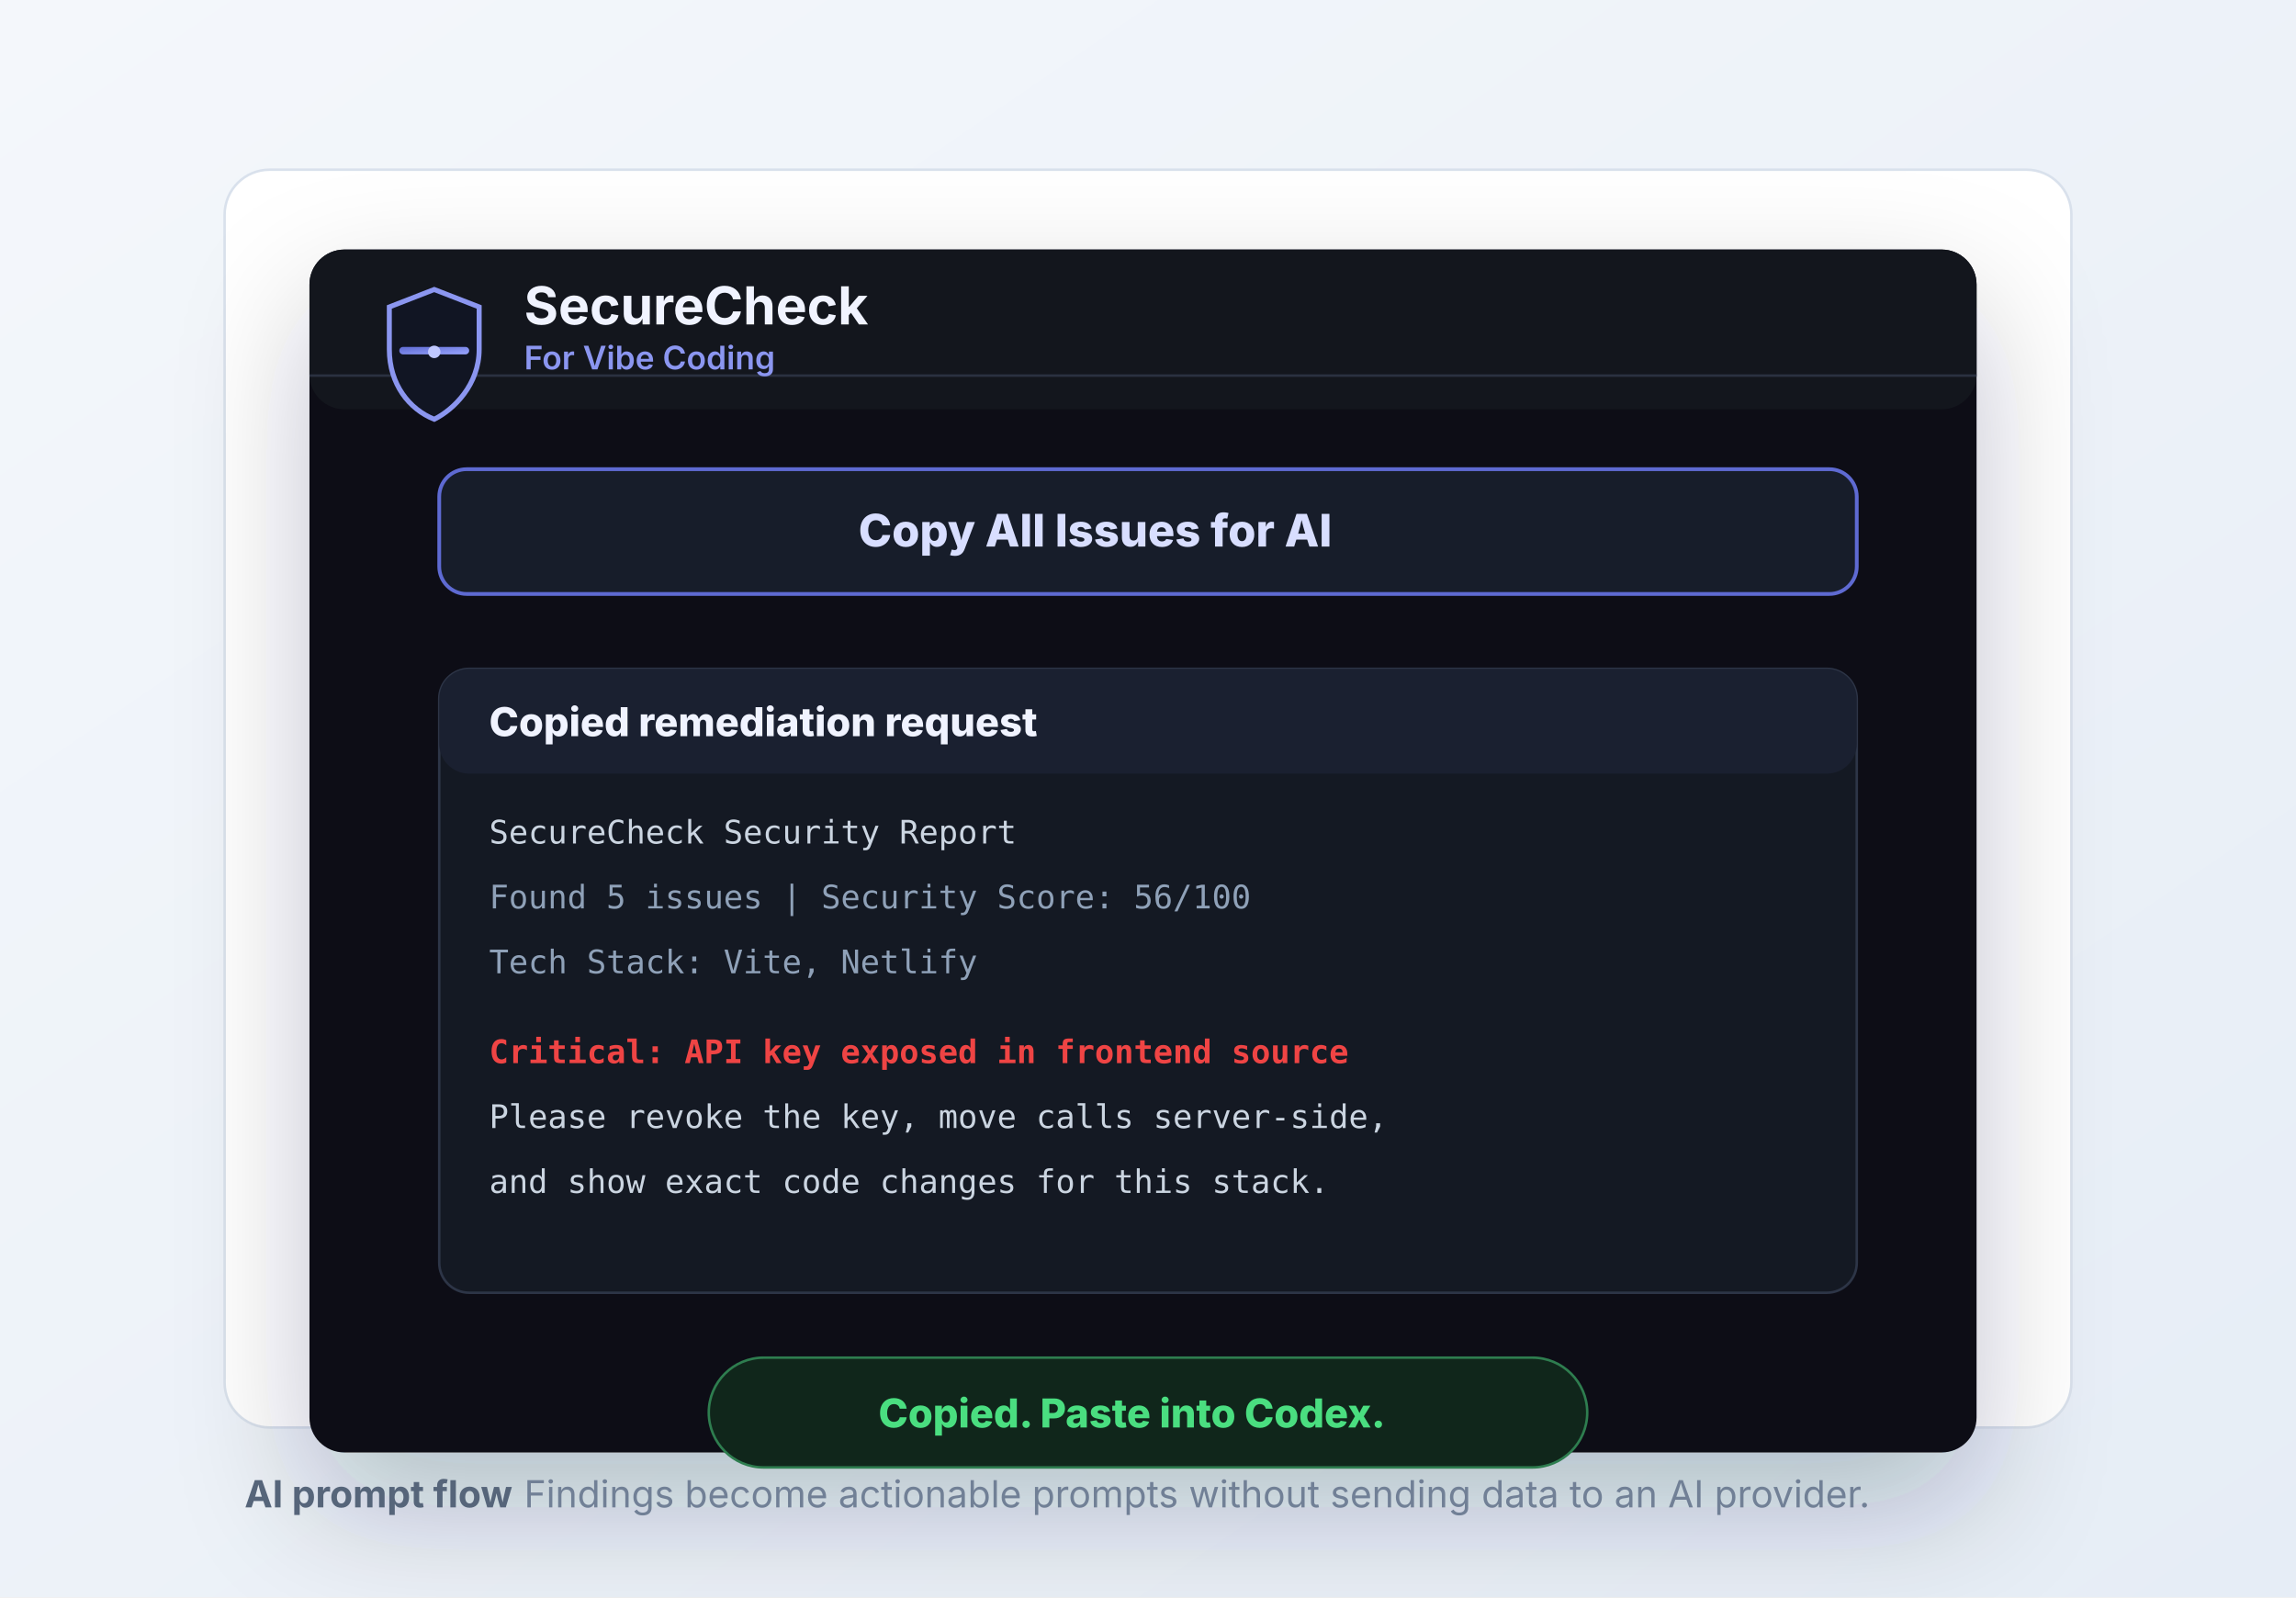
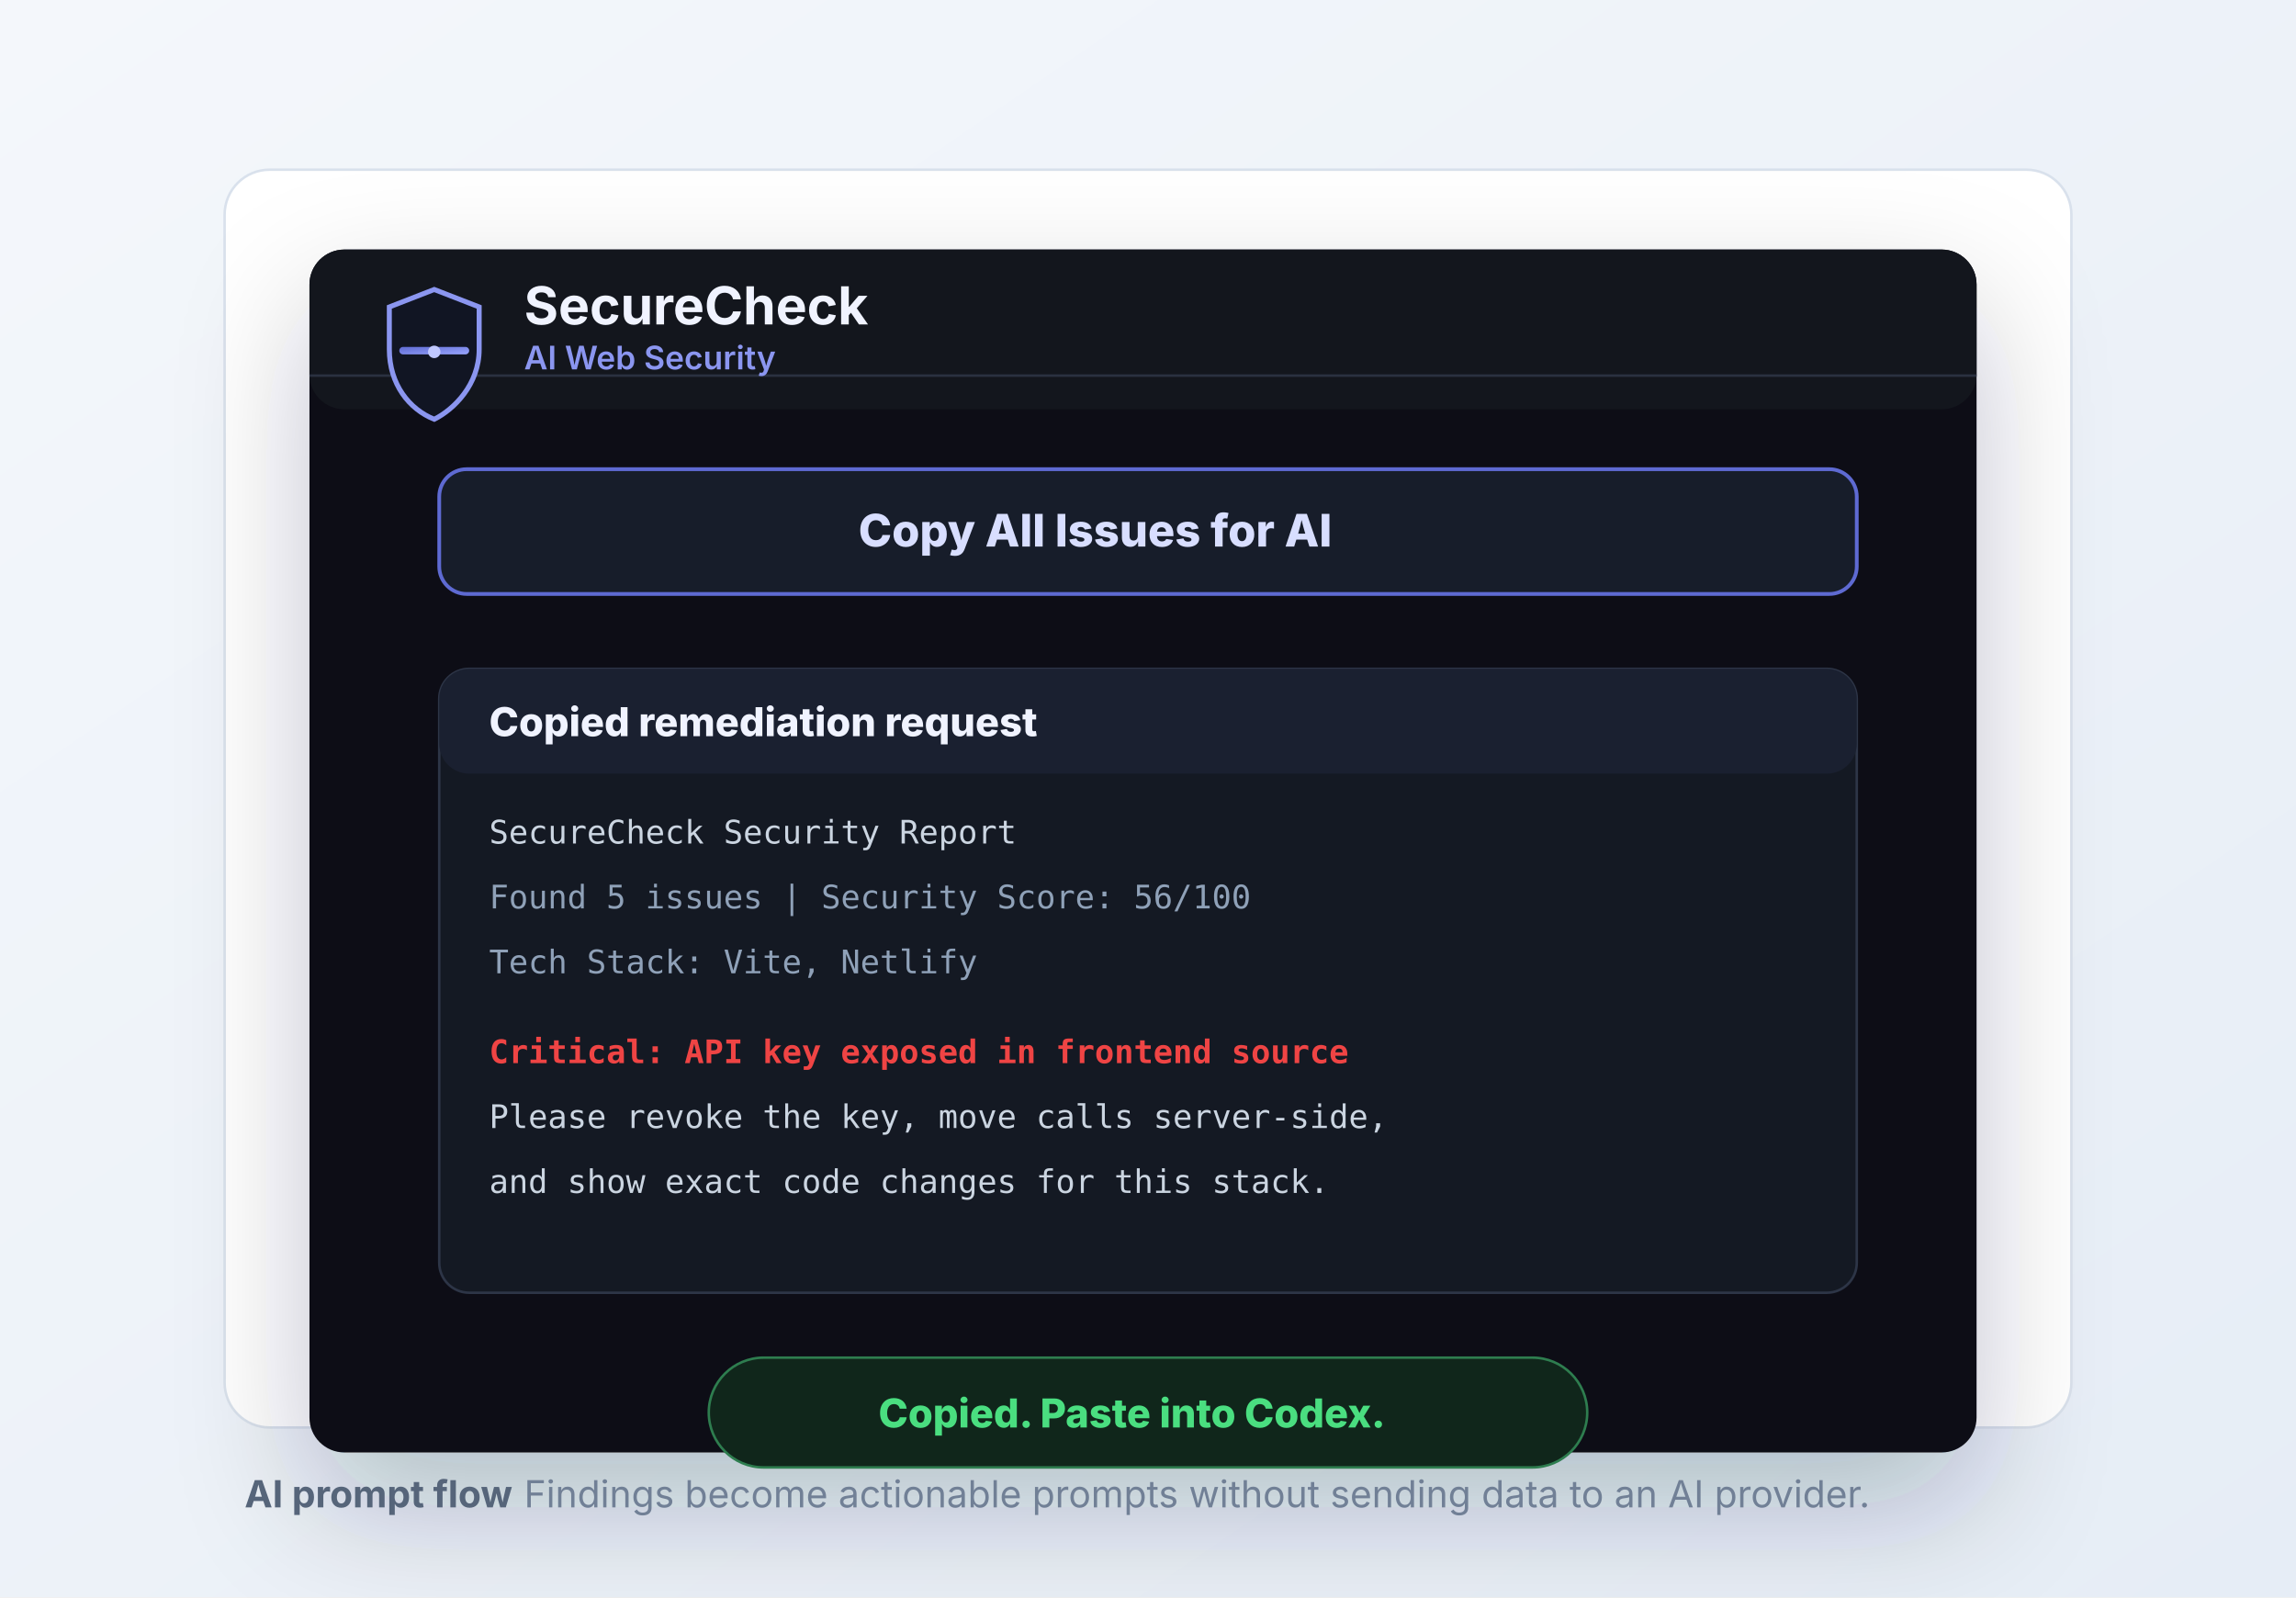
<svg xmlns="http://www.w3.org/2000/svg" width="920" height="640" viewBox="0 0 920 640" role="img" aria-labelledby="title desc">
  <defs>
    <linearGradient id="page" x1="0" y1="0" x2="1" y2="1">
      <stop offset="0" stop-color="#f4f7fb" />
      <stop offset="1" stop-color="#e6edf6" />
    </linearGradient>
    <linearGradient id="accent" x1="0" y1="0" x2="1" y2="1">
      <stop offset="0" stop-color="#5e6ad2" />
      <stop offset="1" stop-color="#9aa6ff" />
    </linearGradient>
    <filter id="shadow" x="-20%" y="-20%" width="140%" height="140%">
      <feDropShadow dx="0" dy="22" stdDeviation="26" flood-color="#1b2437" flood-opacity=".24" />
    </filter>
  </defs>
  <rect width="920" height="640" fill="url(#page)" />
  <rect x="90" y="68" width="740" height="504" rx="18" fill="#ffffff" stroke="#d9e1ec" />
  <rect x="124" y="100" width="668" height="482" rx="14" fill="#0d0f14" filter="url(#shadow)" />
  <rect x="124" y="100" width="668" height="64" rx="14" fill="#13161d" />
  <rect x="124" y="150" width="668" height="1" fill="#2a3140" />
  <g transform="translate(150 114)">
    <path d="M24 2 42 9v17c0 14-10 24-18 28C14 50 6 40 6 26V9Z" fill="#111523" stroke="#8b96f0" stroke-width="2" />
    <rect x="10" y="25" width="28" height="3" rx="1.5" fill="url(#accent)" />
    <circle cx="24" cy="27" r="2.5" fill="#c0c8ff" />
  </g>
  <text x="210" y="130" fill="#f0f3ff" font-family="Inter, Arial, sans-serif" font-size="21" font-weight="700">SecureCheck</text>
-   <text x="210" y="148" fill="#8b96f0" font-family="Inter, Arial, sans-serif" font-size="13" font-weight="600">For Vibe Coding</text>
+   <text x="210" y="148" fill="#8b96f0" font-family="Inter, Arial, sans-serif" font-size="13" font-weight="600">AI Web Security</text>
  <g transform="translate(176 188)">
    <rect width="568" height="50" rx="11" fill="#171d2a" stroke="#5e6ad2" stroke-width="1.5" />
    <text x="168" y="31" fill="#d8deff" font-family="Inter, Arial, sans-serif" font-size="18" font-weight="800">Copy All Issues for AI</text>
  </g>
  <g transform="translate(176 268)">
    <rect width="568" height="250" rx="12" fill="#141923" stroke="#2d3547" />
    <rect x="0" y="0" width="568" height="42" rx="12" fill="#1a2030" />
    <text x="20" y="27" fill="#f0f3ff" font-family="Inter, Arial, sans-serif" font-size="16" font-weight="800">Copied remediation request</text>
    <text x="20" y="70" fill="#cbd5e1" font-family="SFMono-Regular, Menlo, monospace" font-size="13">SecureCheck Security Report</text>
    <text x="20" y="96" fill="#8fa1b8" font-family="SFMono-Regular, Menlo, monospace" font-size="13">Found 5 issues | Security Score: 56/100</text>
    <text x="20" y="122" fill="#8fa1b8" font-family="SFMono-Regular, Menlo, monospace" font-size="13">Tech Stack: Vite, Netlify</text>
    <text x="20" y="158" fill="#ef4444" font-family="SFMono-Regular, Menlo, monospace" font-size="13" font-weight="700">Critical: API key exposed in frontend source</text>
    <text x="20" y="184" fill="#cbd5e1" font-family="SFMono-Regular, Menlo, monospace" font-size="13">Please revoke the key, move calls server-side,</text>
    <text x="20" y="210" fill="#cbd5e1" font-family="SFMono-Regular, Menlo, monospace" font-size="13">and show exact code changes for this stack.</text>
  </g>
  <g transform="translate(284 544)">
    <rect width="352" height="44" rx="22" fill="#10261b" stroke="#2e7d4f" />
    <text x="68" y="28" fill="#4ade80" font-family="Inter, Arial, sans-serif" font-size="16" font-weight="800">Copied. Paste into Codex.</text>
  </g>
  <text x="98" y="604" fill="#56657a" font-family="Inter, Arial, sans-serif" font-size="15" font-weight="700">AI prompt flow</text>
  <text x="210" y="604" fill="#718096" font-family="Inter, Arial, sans-serif" font-size="15">Findings become actionable prompts without sending data to an AI provider.</text>
</svg>
